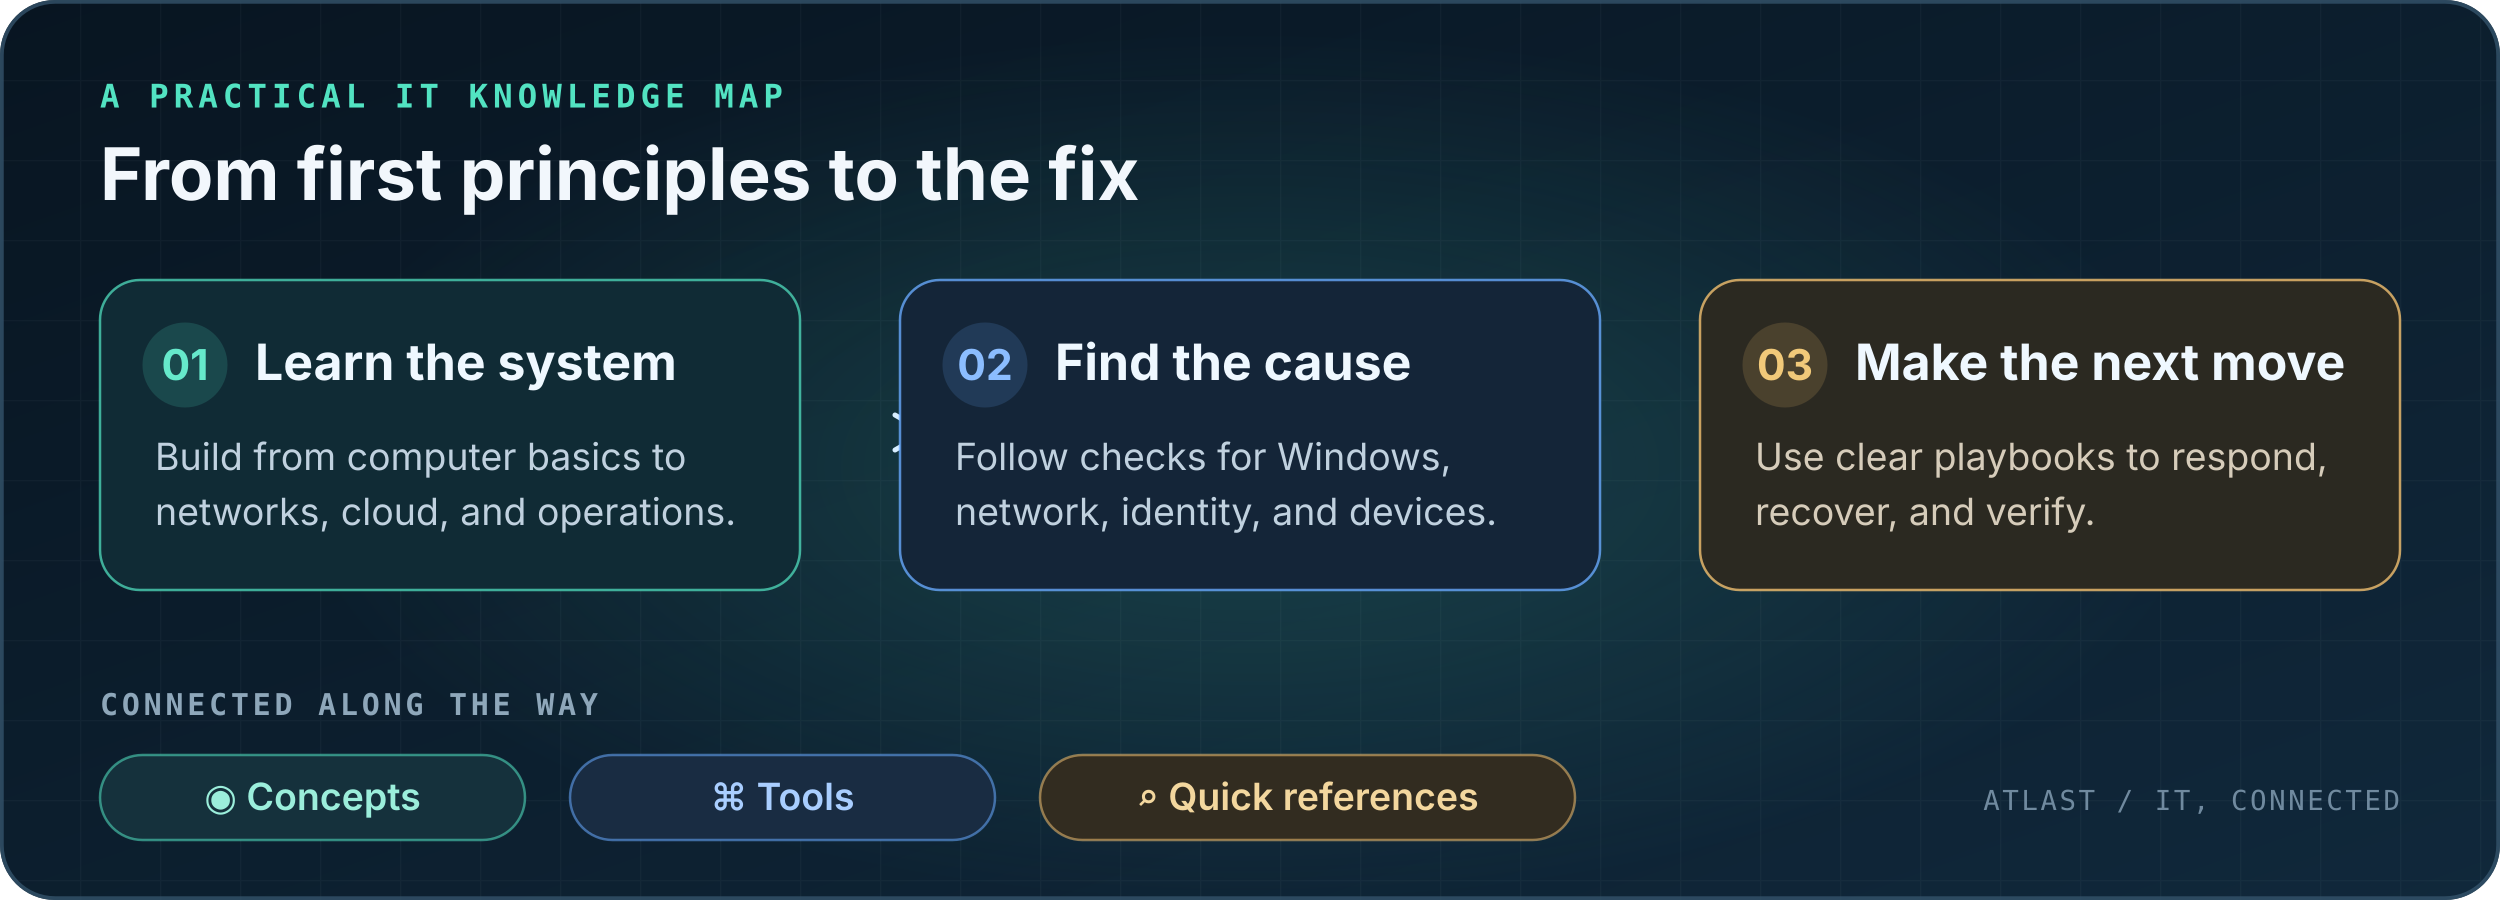
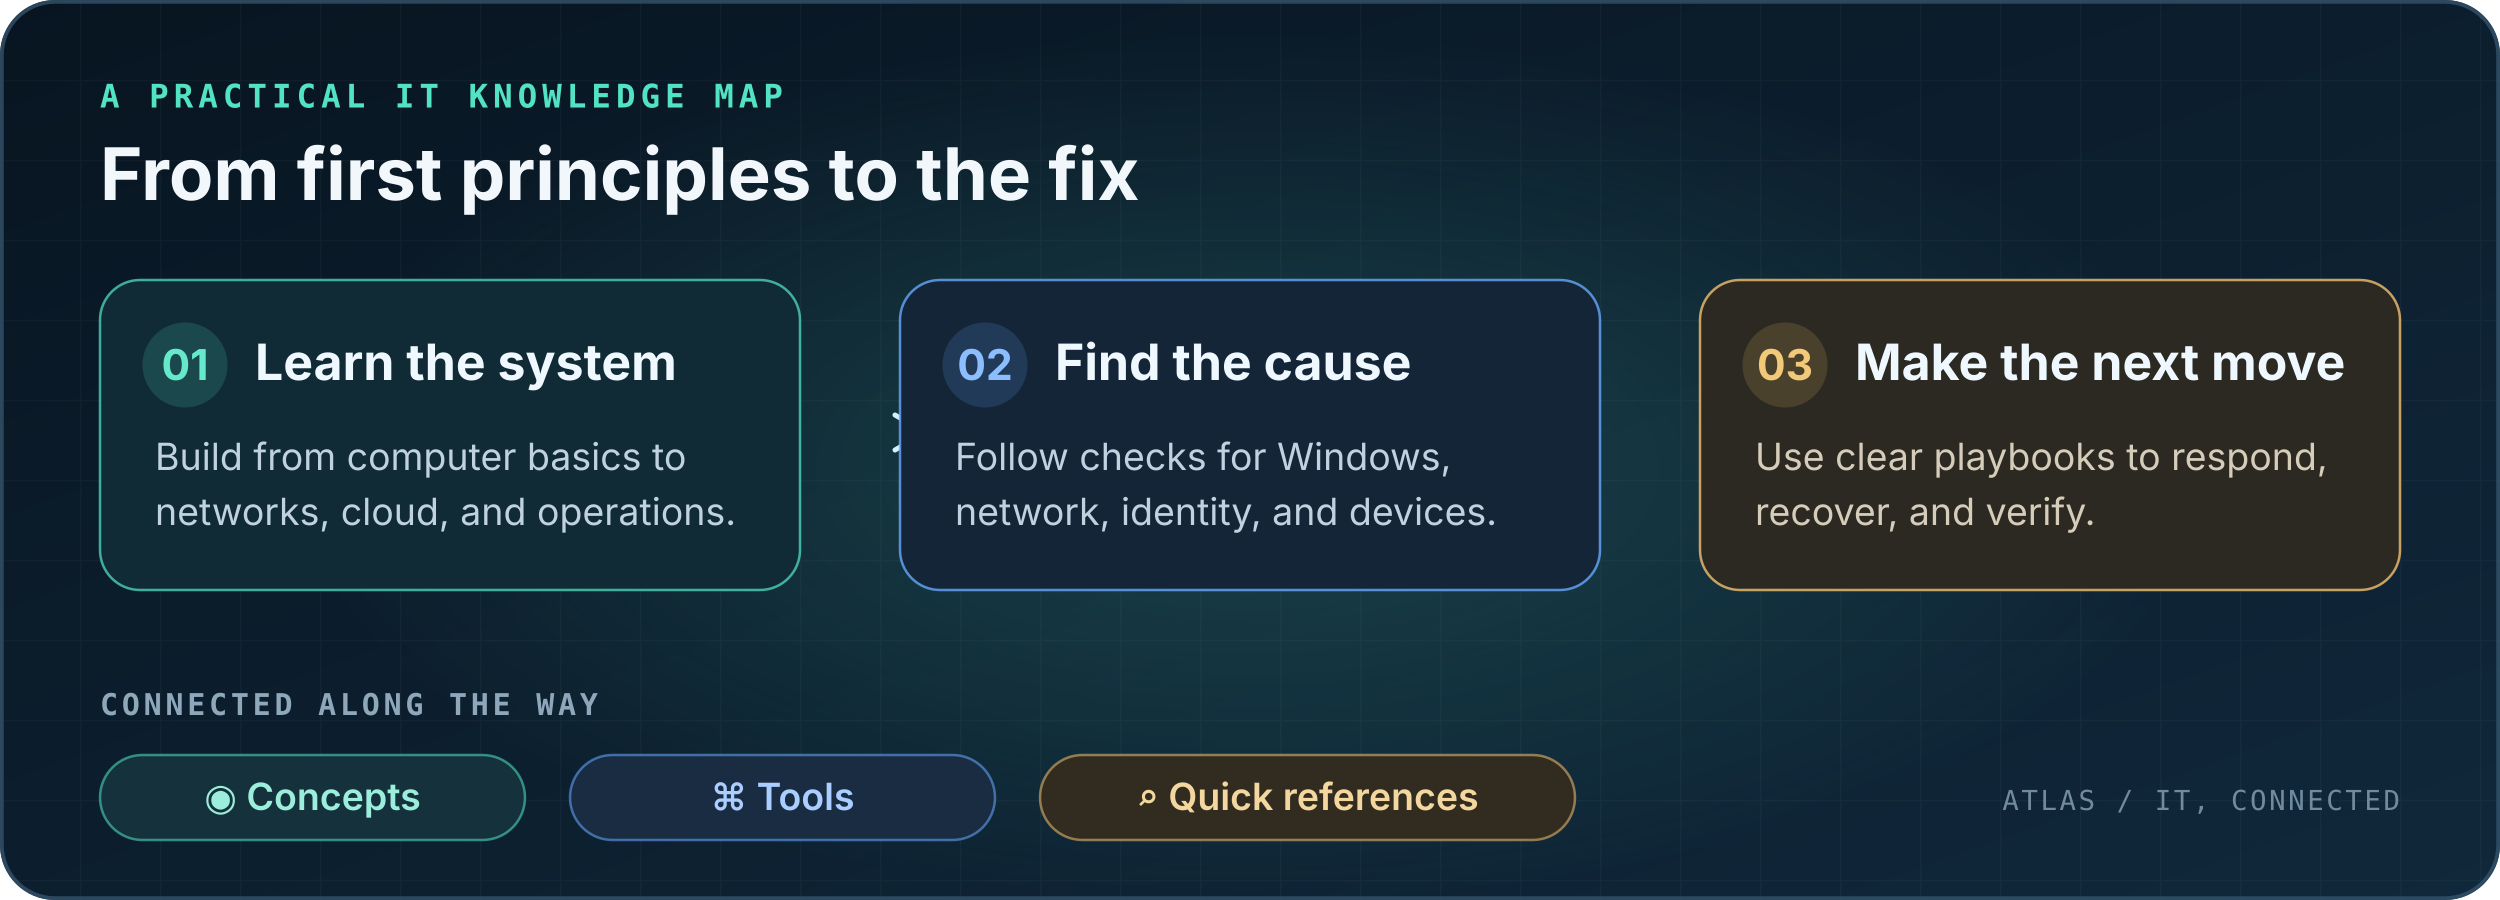
<svg xmlns="http://www.w3.org/2000/svg" width="1000" height="360" viewBox="0 0 1000 360" role="img" aria-labelledby="title desc">
  <defs>
    <linearGradient id="background" x1="0" y1="0" x2="1" y2="1">
      <stop stop-color="#081521" />
      <stop offset="1" stop-color="#10283b" />
    </linearGradient>
    <linearGradient id="trail" x1="0" y1="0" x2="1" y2="0">
      <stop stop-color="#52e3c2" />
      <stop offset=".52" stop-color="#65a9ff" />
      <stop offset="1" stop-color="#f1bf70" />
    </linearGradient>
    <radialGradient id="halo">
      <stop stop-color="#52e3c2" stop-opacity=".18" />
      <stop offset="1" stop-color="#52e3c2" stop-opacity="0" />
    </radialGradient>
    <pattern id="mapgrid" width="32" height="32" patternUnits="userSpaceOnUse">
      <path d="M32 0H0V32" fill="none" stroke="#d9f5ff" stroke-opacity=".035" />
    </pattern>
  </defs>
  <rect width="1000" height="360" rx="22" fill="url(#background)" />
  <rect width="1000" height="360" rx="22" fill="url(#mapgrid)" />
  <ellipse cx="500" cy="187" rx="390" ry="175" fill="url(#halo)" />
  <text x="40" y="43" fill="#52e3c2" font-family="ui-monospace, SFMono-Regular, Menlo, monospace" font-size="13" font-weight="700" letter-spacing="2">A PRACTICAL IT KNOWLEDGE MAP</text>
  <text x="40" y="80" fill="#f2f7fc" font-family="system-ui, -apple-system, Segoe UI, sans-serif" font-size="29" font-weight="700">From first principles to the fix</text>
  <path d="M220 173H780" fill="none" stroke="url(#trail)" stroke-width="3" stroke-linecap="round" opacity=".85" />
  <path d="M358 166l12 7-12 7m258-14 12 7-12 7" fill="none" stroke="#d8eeff" stroke-width="2" stroke-linecap="round" stroke-linejoin="round" />
  <g font-family="system-ui, -apple-system, Segoe UI, sans-serif">
    <g transform="translate(40 112)">
      <rect width="280" height="124" rx="16" fill="#102b35" stroke="#52e3c2" stroke-opacity=".72" />
      <circle cx="34" cy="34" r="17" fill="#52e3c2" fill-opacity=".16" />
      <text x="34" y="40" text-anchor="middle" fill="#66e9cb" font-size="17" font-weight="700">01</text>
      <text x="62" y="40" fill="#eff8ff" font-size="20" font-weight="700">Learn the system</text>
      <text x="22" y="76" fill="#c0d1df" font-size="15">Build from computer basics to</text>
      <text x="22" y="98" fill="#c0d1df" font-size="15">networks, cloud, and operations.</text>
    </g>
    <g transform="translate(360 112)">
      <rect width="280" height="124" rx="16" fill="#142538" stroke="#69aaff" stroke-opacity=".78" />
      <circle cx="34" cy="34" r="17" fill="#69aaff" fill-opacity=".16" />
      <text x="34" y="40" text-anchor="middle" fill="#8bbdff" font-size="17" font-weight="700">02</text>
      <text x="62" y="40" fill="#eff8ff" font-size="20" font-weight="700">Find the cause</text>
      <text x="22" y="76" fill="#c0d1df" font-size="15">Follow checks for Windows,</text>
      <text x="22" y="98" fill="#c0d1df" font-size="15">network, identity, and devices.</text>
    </g>
    <g transform="translate(680 112)">
      <rect width="280" height="124" rx="16" fill="#2b2921" stroke="#f1bf70" stroke-opacity=".8" />
      <circle cx="34" cy="34" r="17" fill="#f1bf70" fill-opacity=".16" />
      <text x="34" y="40" text-anchor="middle" fill="#f1c979" font-size="17" font-weight="700">03</text>
      <text x="62" y="40" fill="#eff8ff" font-size="20" font-weight="700">Make the next move</text>
      <text x="22" y="76" fill="#d6ccba" font-size="15">Use clear playbooks to respond,</text>
      <text x="22" y="98" fill="#d6ccba" font-size="15">recover, and verify.</text>
    </g>
  </g>
  <text x="40" y="286" fill="#8ea7ba" font-family="ui-monospace, SFMono-Regular, Menlo, monospace" font-size="12" font-weight="700" letter-spacing="1.5">CONNECTED ALONG THE WAY</text>
  <g font-family="system-ui, -apple-system, Segoe UI, sans-serif" font-size="15" font-weight="600">
    <rect x="40" y="302" width="170" height="34" rx="17" fill="#15313c" stroke="#52e3c2" stroke-opacity=".55" />
    <text x="125" y="324" text-anchor="middle" fill="#9beedb">◉  Concepts</text>
    <rect x="228" y="302" width="170" height="34" rx="17" fill="#192c42" stroke="#69aaff" stroke-opacity=".55" />
    <text x="313" y="324" text-anchor="middle" fill="#a9ceff">⌘  Tools</text>
    <rect x="416" y="302" width="214" height="34" rx="17" fill="#322c20" stroke="#f1bf70" stroke-opacity=".55" />
    <text x="523" y="324" text-anchor="middle" fill="#f3d79e">⌕  Quick references</text>
  </g>
-   <text x="960" y="324" text-anchor="end" fill="#708a9f" font-family="ui-monospace, SFMono-Regular, Menlo, monospace" font-size="11" letter-spacing="1">ATLAST  /  IT, CONNECTED</text>
+   <text x="960" y="324" text-anchor="end" fill="#708a9f" font-family="ui-monospace, SFMono-Regular, Menlo, monospace" font-size="11" letter-spacing="1">ATLAS  /  IT, CONNECTED</text>
  <rect x=".75" y=".75" width="998.5" height="358.5" rx="21.25" fill="none" stroke="#34536a" stroke-opacity=".8" stroke-width="1.5" />
</svg>
